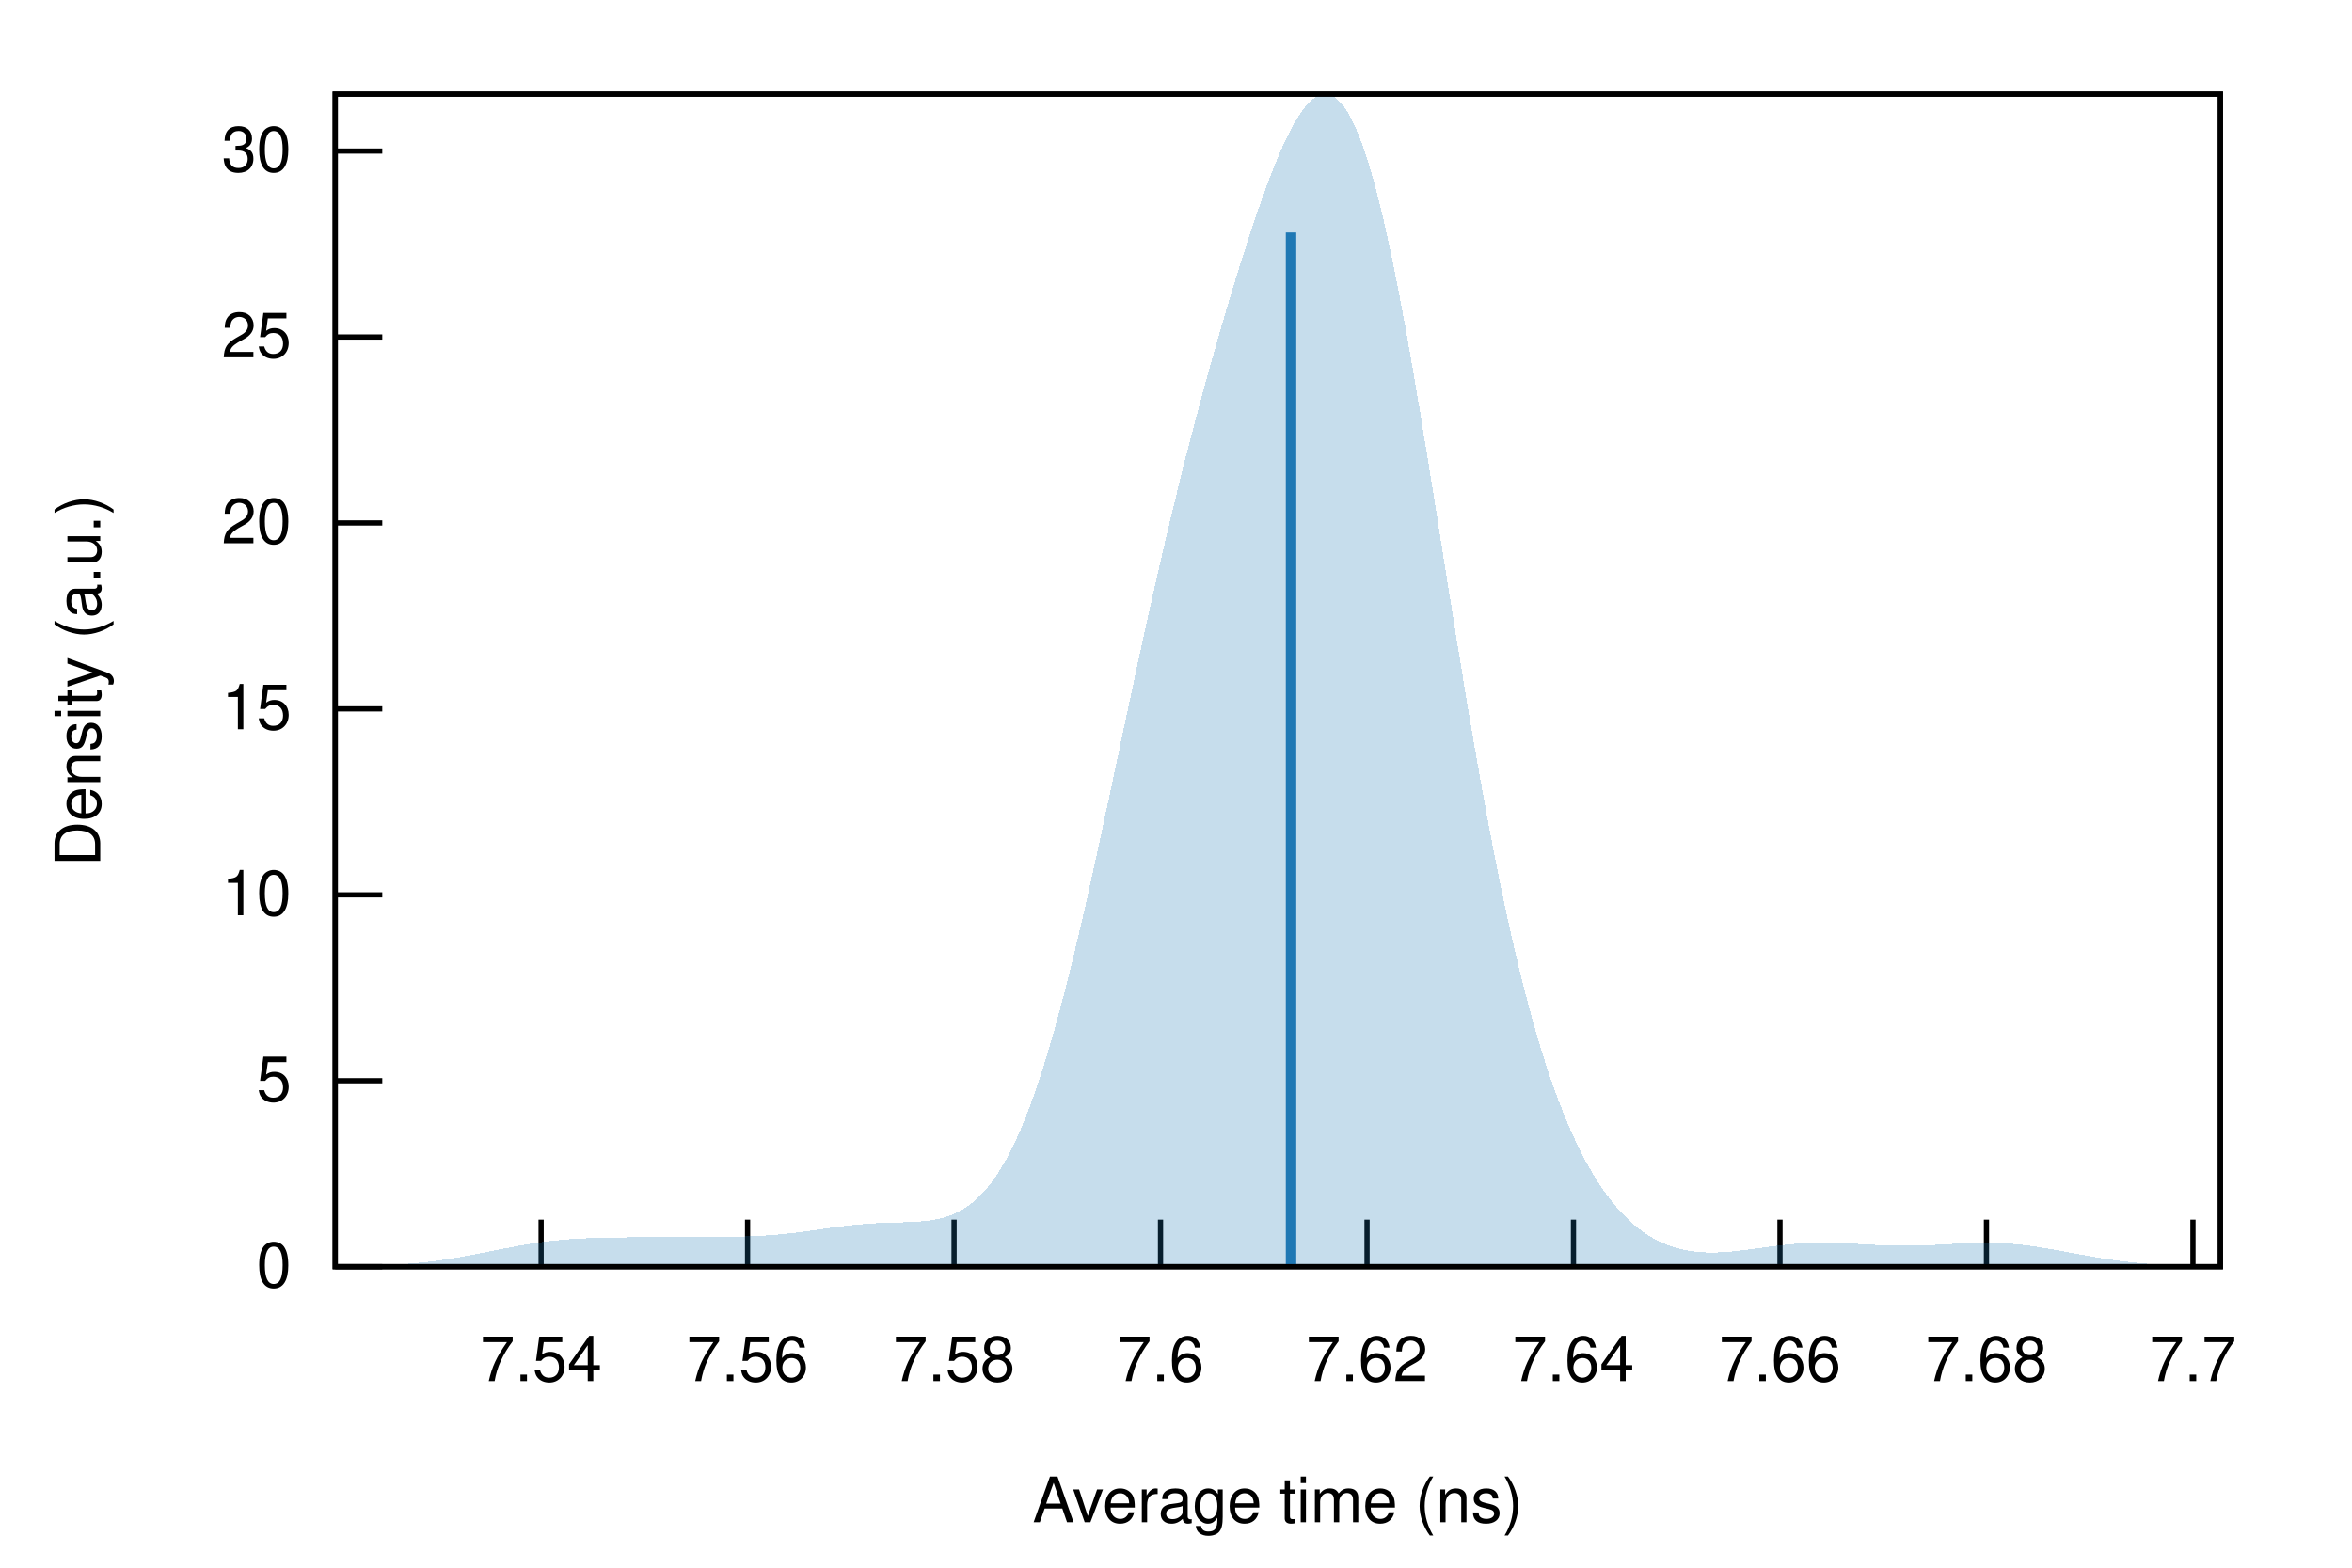
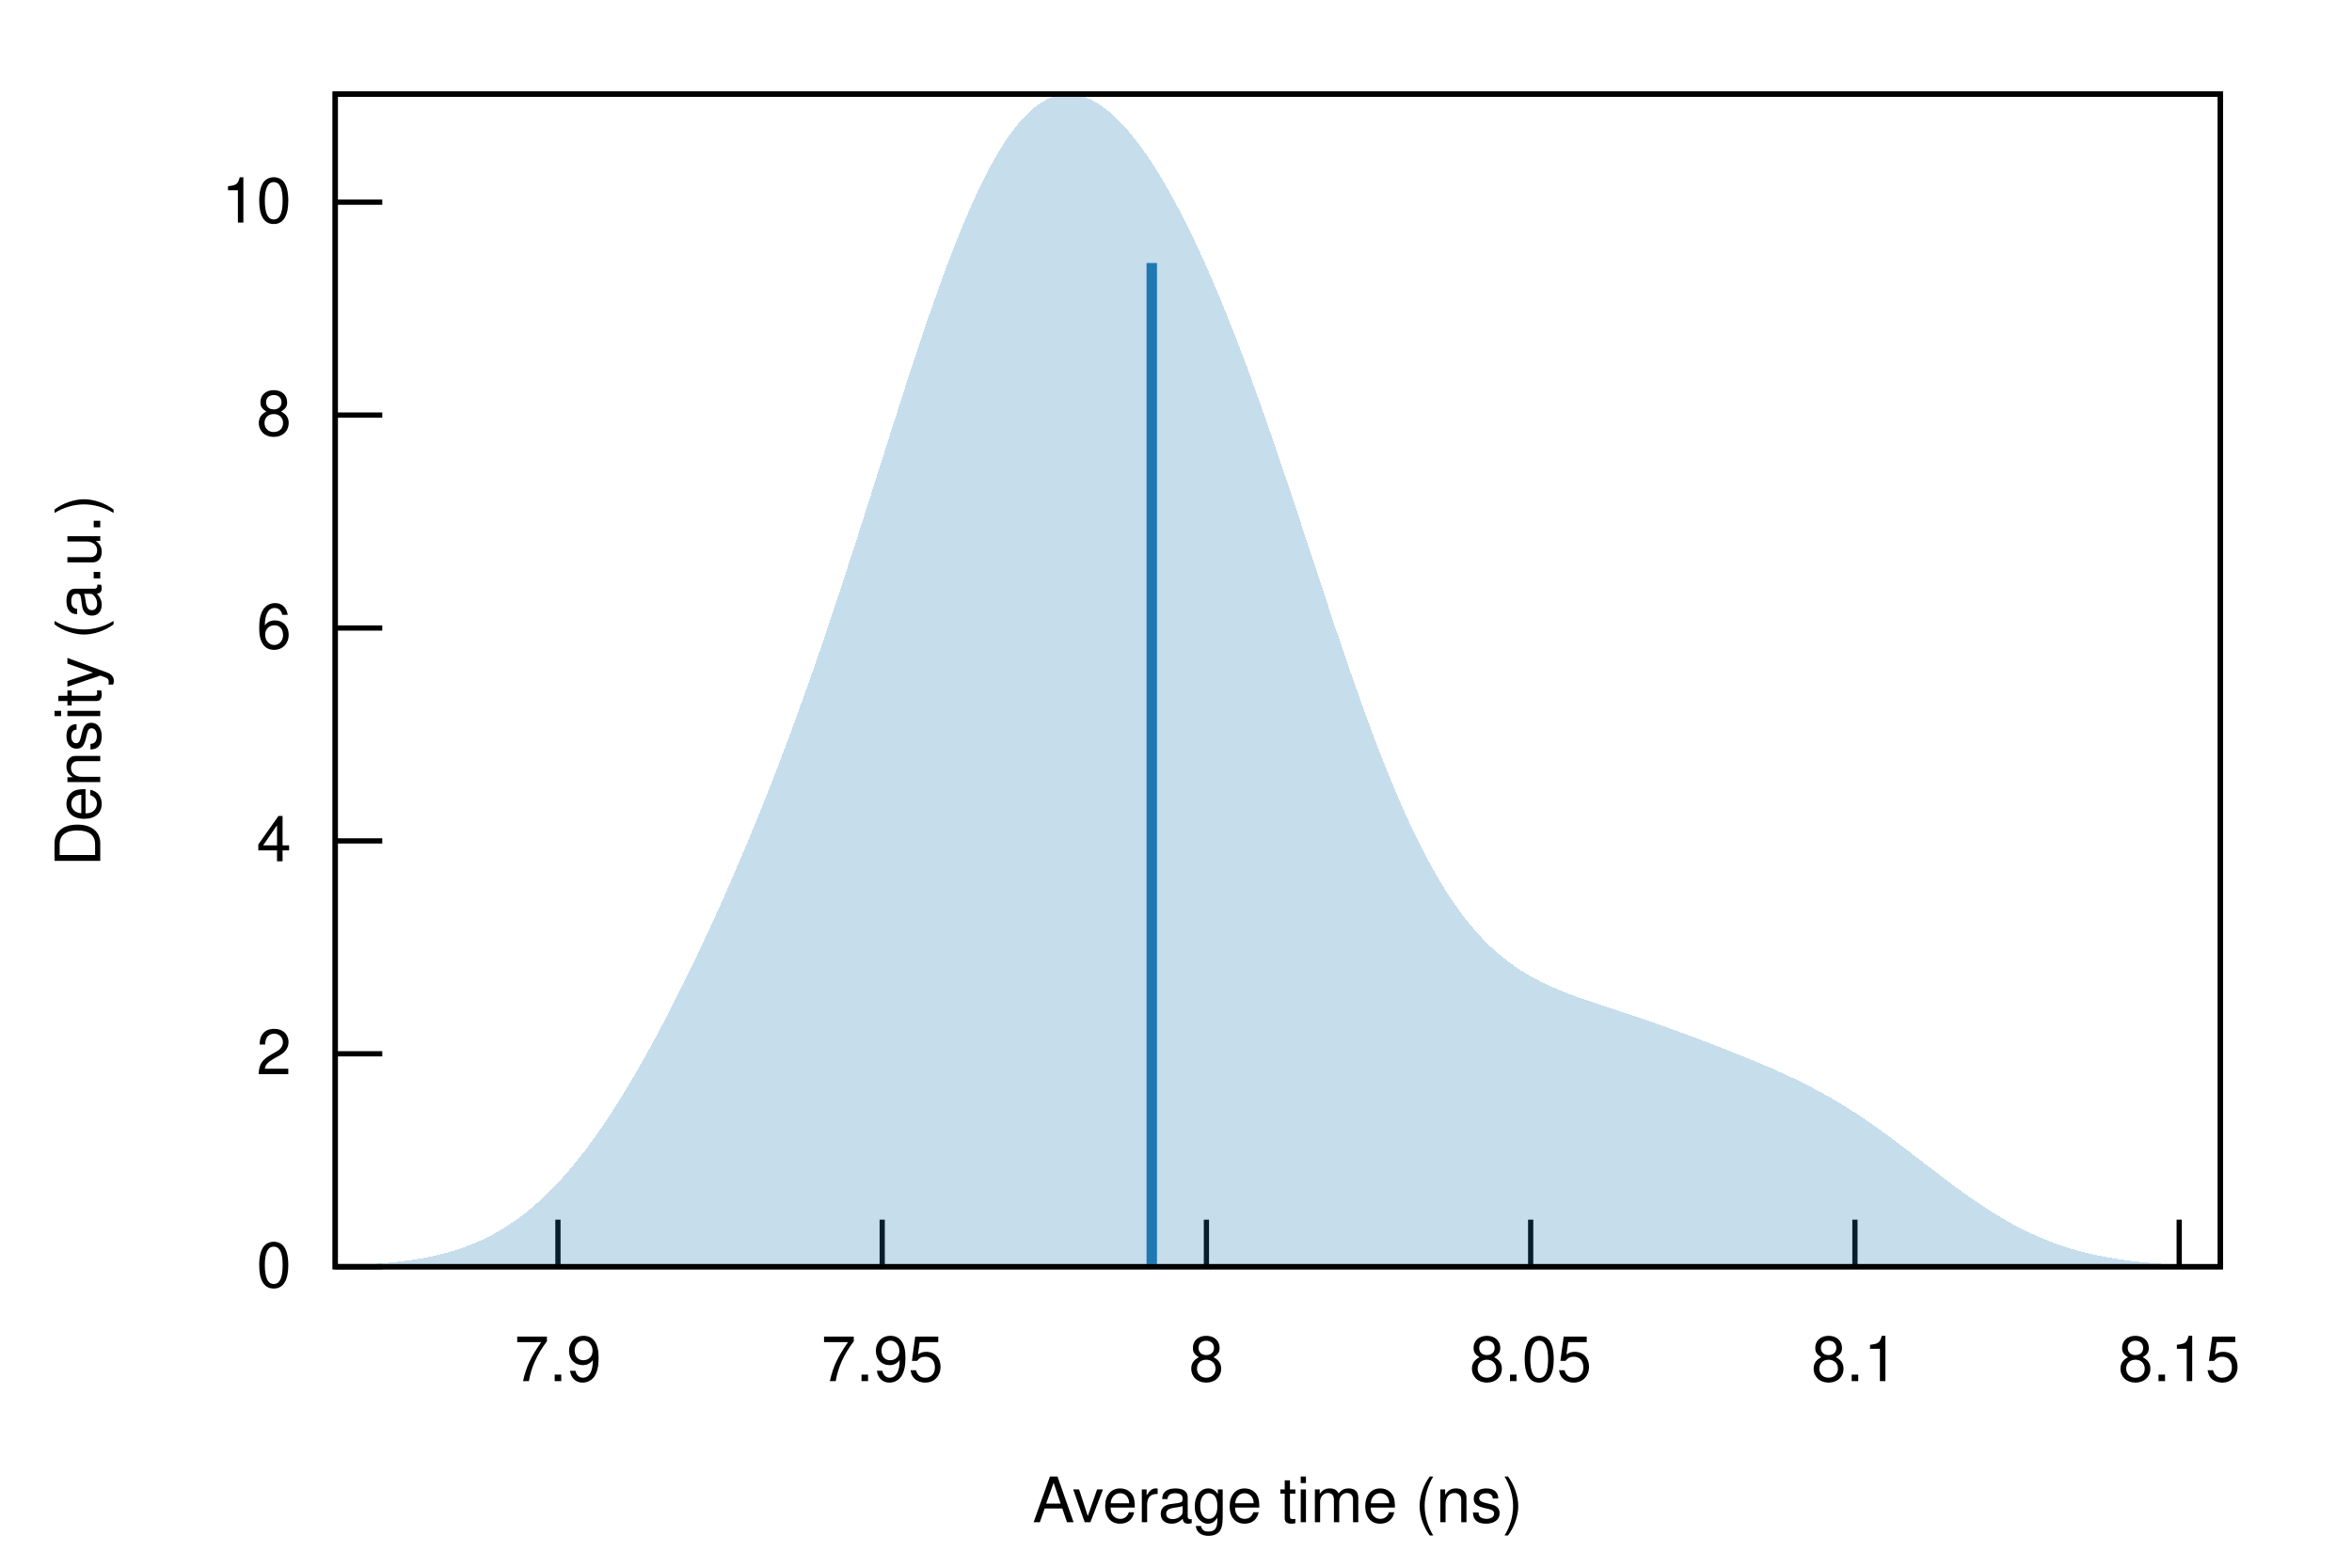
<svg xmlns="http://www.w3.org/2000/svg" xmlns:xlink="http://www.w3.org/1999/xlink" viewBox="0 0 450 300">
  <g id="gnuplot_canvas">
    <rect x="0" y="0" width="450" height="300" fill="none" />
    <defs>
      <circle id="gpDot" r="0.5" stroke-width="0.5" stroke="currentColor" />
      <path id="gpPt0" stroke-width="0.222" stroke="currentColor" d="M-1,0 h2 M0,-1 v2" />
      <path id="gpPt1" stroke-width="0.222" stroke="currentColor" d="M-1,-1 L1,1 M1,-1 L-1,1" />
      <path id="gpPt2" stroke-width="0.222" stroke="currentColor" d="M-1,0 L1,0 M0,-1 L0,1 M-1,-1 L1,1 M-1,1 L1,-1" />
      <rect id="gpPt3" stroke-width="0.222" stroke="currentColor" x="-1" y="-1" width="2" height="2" />
      <rect id="gpPt4" stroke-width="0.222" stroke="currentColor" fill="currentColor" x="-1" y="-1" width="2" height="2" />
      <circle id="gpPt5" stroke-width="0.222" stroke="currentColor" cx="0" cy="0" r="1" />
      <use xlink:href="#gpPt5" id="gpPt6" fill="currentColor" stroke="none" />
      <path id="gpPt7" stroke-width="0.222" stroke="currentColor" d="M0,-1.33 L-1.33,0.67 L1.33,0.67 z" />
      <use xlink:href="#gpPt7" id="gpPt8" fill="currentColor" stroke="none" />
      <use xlink:href="#gpPt7" id="gpPt9" stroke="currentColor" transform="rotate(180)" />
      <use xlink:href="#gpPt9" id="gpPt10" fill="currentColor" stroke="none" />
      <use xlink:href="#gpPt3" id="gpPt11" stroke="currentColor" transform="rotate(45)" />
      <use xlink:href="#gpPt11" id="gpPt12" fill="currentColor" stroke="none" />
      <path id="gpPt13" stroke-width="0.222" stroke="currentColor" d="M0,1.330 L1.265,0.411 L0.782,-1.067 L-0.782,-1.076 L-1.265,0.411 z" />
      <use xlink:href="#gpPt13" id="gpPt14" fill="currentColor" stroke="none" />
      <filter id="textbox" filterUnits="objectBoundingBox" x="0" y="0" height="1" width="1">
        <feFlood flood-color="white" flood-opacity="1" result="bgnd" />
        <feComposite in="SourceGraphic" in2="bgnd" operator="atop" />
      </filter>
      <filter id="greybox" filterUnits="objectBoundingBox" x="0" y="0" height="1" width="1">
        <feFlood flood-color="lightgrey" flood-opacity="1" result="grey" />
        <feComposite in="SourceGraphic" in2="grey" operator="atop" />
      </filter>
    </defs>
    <g fill="none" color="white" stroke="currentColor" stroke-width="1.00" stroke-linecap="butt" stroke-linejoin="miter">
</g>
    <g fill="none" color="black" stroke="currentColor" stroke-width="1.00" stroke-linecap="butt" stroke-linejoin="miter">
      <path stroke="black" d="M64.14,242.40 L73.14,242.40  " />
      <g transform="translate(55.75,246.30)" stroke="none" fill="black" font-family="Helvetica" font-size="12.00" text-anchor="end">
        <text>
          <tspan font-family="Helvetica"> 0</tspan>
        </text>
      </g>
    </g>
    <g fill="none" color="black" stroke="currentColor" stroke-width="1.00" stroke-linecap="butt" stroke-linejoin="miter">
-       <path stroke="black" d="M64.14,206.82 L73.14,206.82  " />
-       <g transform="translate(55.75,210.72)" stroke="none" fill="black" font-family="Helvetica" font-size="12.00" text-anchor="end">
+       <path stroke="black" d="M64.14,201.66 L73.14,201.66  " />
+       <g transform="translate(55.75,205.56)" stroke="none" fill="black" font-family="Helvetica" font-size="12.00" text-anchor="end">
        <text>
-           <tspan font-family="Helvetica"> 5</tspan>
+           <tspan font-family="Helvetica"> 2</tspan>
        </text>
      </g>
    </g>
    <g fill="none" color="black" stroke="currentColor" stroke-width="1.00" stroke-linecap="butt" stroke-linejoin="miter">
-       <path stroke="black" d="M64.14,171.24 L73.14,171.24  " />
-       <g transform="translate(55.75,175.14)" stroke="none" fill="black" font-family="Helvetica" font-size="12.00" text-anchor="end">
+       <path stroke="black" d="M64.14,160.92 L73.14,160.92  " />
+       <g transform="translate(55.75,164.82)" stroke="none" fill="black" font-family="Helvetica" font-size="12.00" text-anchor="end">
+         <text>
+           <tspan font-family="Helvetica"> 4</tspan>
+         </text>
+       </g>
+     </g>
+     <g fill="none" color="black" stroke="currentColor" stroke-width="1.00" stroke-linecap="butt" stroke-linejoin="miter">
+       <path stroke="black" d="M64.14,120.18 L73.14,120.18  " />
+       <g transform="translate(55.75,124.08)" stroke="none" fill="black" font-family="Helvetica" font-size="12.00" text-anchor="end">
+         <text>
+           <tspan font-family="Helvetica"> 6</tspan>
+         </text>
+       </g>
+     </g>
+     <g fill="none" color="black" stroke="currentColor" stroke-width="1.00" stroke-linecap="butt" stroke-linejoin="miter">
+       <path stroke="black" d="M64.14,79.43 L73.14,79.43  " />
+       <g transform="translate(55.75,83.33)" stroke="none" fill="black" font-family="Helvetica" font-size="12.00" text-anchor="end">
+         <text>
+           <tspan font-family="Helvetica"> 8</tspan>
+         </text>
+       </g>
+     </g>
+     <g fill="none" color="black" stroke="currentColor" stroke-width="1.00" stroke-linecap="butt" stroke-linejoin="miter">
+       <path stroke="black" d="M64.14,38.69 L73.14,38.69  " />
+       <g transform="translate(55.75,42.59)" stroke="none" fill="black" font-family="Helvetica" font-size="12.00" text-anchor="end">
        <text>
          <tspan font-family="Helvetica"> 10</tspan>
        </text>
      </g>
    </g>
    <g fill="none" color="black" stroke="currentColor" stroke-width="1.00" stroke-linecap="butt" stroke-linejoin="miter">
-       <path stroke="black" d="M64.14,135.65 L73.14,135.65  " />
-       <g transform="translate(55.75,139.55)" stroke="none" fill="black" font-family="Helvetica" font-size="12.00" text-anchor="end">
+       <path stroke="black" d="M106.75,242.40 L106.75,233.40  " />
+       <g transform="translate(106.75,264.30)" stroke="none" fill="black" font-family="Helvetica" font-size="12.00" text-anchor="middle">
        <text>
-           <tspan font-family="Helvetica"> 15</tspan>
+           <tspan font-family="Helvetica"> 7.9</tspan>
        </text>
      </g>
    </g>
    <g fill="none" color="black" stroke="currentColor" stroke-width="1.00" stroke-linecap="butt" stroke-linejoin="miter">
-       <path stroke="black" d="M64.14,100.07 L73.14,100.07  " />
-       <g transform="translate(55.75,103.97)" stroke="none" fill="black" font-family="Helvetica" font-size="12.00" text-anchor="end">
+       <path stroke="black" d="M168.79,242.40 L168.79,233.40  " />
+       <g transform="translate(168.79,264.30)" stroke="none" fill="black" font-family="Helvetica" font-size="12.00" text-anchor="middle">
        <text>
-           <tspan font-family="Helvetica"> 20</tspan>
+           <tspan font-family="Helvetica"> 7.95</tspan>
        </text>
      </g>
    </g>
    <g fill="none" color="black" stroke="currentColor" stroke-width="1.00" stroke-linecap="butt" stroke-linejoin="miter">
-       <path stroke="black" d="M64.14,64.49 L73.14,64.49  " />
-       <g transform="translate(55.75,68.39)" stroke="none" fill="black" font-family="Helvetica" font-size="12.00" text-anchor="end">
+       <path stroke="black" d="M230.82,242.40 L230.82,233.40  " />
+       <g transform="translate(230.82,264.30)" stroke="none" fill="black" font-family="Helvetica" font-size="12.00" text-anchor="middle">
        <text>
-           <tspan font-family="Helvetica"> 25</tspan>
+           <tspan font-family="Helvetica"> 8</tspan>
        </text>
      </g>
    </g>
    <g fill="none" color="black" stroke="currentColor" stroke-width="1.00" stroke-linecap="butt" stroke-linejoin="miter">
-       <path stroke="black" d="M64.14,28.91 L73.14,28.91  " />
-       <g transform="translate(55.75,32.81)" stroke="none" fill="black" font-family="Helvetica" font-size="12.00" text-anchor="end">
+       <path stroke="black" d="M292.86,242.40 L292.86,233.40  " />
+       <g transform="translate(292.86,264.30)" stroke="none" fill="black" font-family="Helvetica" font-size="12.00" text-anchor="middle">
        <text>
-           <tspan font-family="Helvetica"> 30</tspan>
+           <tspan font-family="Helvetica"> 8.05</tspan>
        </text>
      </g>
    </g>
    <g fill="none" color="black" stroke="currentColor" stroke-width="1.00" stroke-linecap="butt" stroke-linejoin="miter">
-       <path stroke="black" d="M103.53,242.40 L103.53,233.40  " />
-       <g transform="translate(103.53,264.30)" stroke="none" fill="black" font-family="Helvetica" font-size="12.00" text-anchor="middle">
+       <path stroke="black" d="M354.90,242.40 L354.90,233.40  " />
+       <g transform="translate(354.90,264.30)" stroke="none" fill="black" font-family="Helvetica" font-size="12.00" text-anchor="middle">
        <text>
-           <tspan font-family="Helvetica"> 7.54</tspan>
+           <tspan font-family="Helvetica"> 8.1</tspan>
        </text>
      </g>
    </g>
    <g fill="none" color="black" stroke="currentColor" stroke-width="1.00" stroke-linecap="butt" stroke-linejoin="miter">
-       <path stroke="black" d="M143.03,242.40 L143.03,233.40  " />
-       <g transform="translate(143.03,264.30)" stroke="none" fill="black" font-family="Helvetica" font-size="12.00" text-anchor="middle">
+       <path stroke="black" d="M416.94,242.40 L416.94,233.40  " />
+       <g transform="translate(416.94,264.30)" stroke="none" fill="black" font-family="Helvetica" font-size="12.00" text-anchor="middle">
        <text>
-           <tspan font-family="Helvetica"> 7.56</tspan>
-         </text>
-       </g>
-     </g>
-     <g fill="none" color="black" stroke="currentColor" stroke-width="1.00" stroke-linecap="butt" stroke-linejoin="miter">
-       <path stroke="black" d="M182.54,242.40 L182.54,233.40  " />
-       <g transform="translate(182.54,264.30)" stroke="none" fill="black" font-family="Helvetica" font-size="12.00" text-anchor="middle">
-         <text>
-           <tspan font-family="Helvetica"> 7.58</tspan>
-         </text>
-       </g>
-     </g>
-     <g fill="none" color="black" stroke="currentColor" stroke-width="1.00" stroke-linecap="butt" stroke-linejoin="miter">
-       <path stroke="black" d="M222.04,242.40 L222.04,233.40  " />
-       <g transform="translate(222.04,264.30)" stroke="none" fill="black" font-family="Helvetica" font-size="12.00" text-anchor="middle">
-         <text>
-           <tspan font-family="Helvetica"> 7.6</tspan>
-         </text>
-       </g>
-     </g>
-     <g fill="none" color="black" stroke="currentColor" stroke-width="1.00" stroke-linecap="butt" stroke-linejoin="miter">
-       <path stroke="black" d="M261.55,242.40 L261.55,233.40  " />
-       <g transform="translate(261.55,264.30)" stroke="none" fill="black" font-family="Helvetica" font-size="12.00" text-anchor="middle">
-         <text>
-           <tspan font-family="Helvetica"> 7.62</tspan>
-         </text>
-       </g>
-     </g>
-     <g fill="none" color="black" stroke="currentColor" stroke-width="1.00" stroke-linecap="butt" stroke-linejoin="miter">
-       <path stroke="black" d="M301.05,242.40 L301.05,233.40  " />
-       <g transform="translate(301.05,264.30)" stroke="none" fill="black" font-family="Helvetica" font-size="12.00" text-anchor="middle">
-         <text>
-           <tspan font-family="Helvetica"> 7.64</tspan>
-         </text>
-       </g>
-     </g>
-     <g fill="none" color="black" stroke="currentColor" stroke-width="1.00" stroke-linecap="butt" stroke-linejoin="miter">
-       <path stroke="black" d="M340.56,242.40 L340.56,233.40  " />
-       <g transform="translate(340.56,264.30)" stroke="none" fill="black" font-family="Helvetica" font-size="12.00" text-anchor="middle">
-         <text>
-           <tspan font-family="Helvetica"> 7.66</tspan>
-         </text>
-       </g>
-     </g>
-     <g fill="none" color="black" stroke="currentColor" stroke-width="1.00" stroke-linecap="butt" stroke-linejoin="miter">
-       <path stroke="black" d="M380.06,242.40 L380.06,233.40  " />
-       <g transform="translate(380.06,264.30)" stroke="none" fill="black" font-family="Helvetica" font-size="12.00" text-anchor="middle">
-         <text>
-           <tspan font-family="Helvetica"> 7.68</tspan>
-         </text>
-       </g>
-     </g>
-     <g fill="none" color="black" stroke="currentColor" stroke-width="1.00" stroke-linecap="butt" stroke-linejoin="miter">
-       <path stroke="black" d="M419.57,242.40 L419.57,233.40  " />
-       <g transform="translate(419.57,264.30)" stroke="none" fill="black" font-family="Helvetica" font-size="12.00" text-anchor="middle">
-         <text>
-           <tspan font-family="Helvetica"> 7.7</tspan>
+           <tspan font-family="Helvetica"> 8.15</tspan>
        </text>
      </g>
    </g>
    <g fill="none" color="black" stroke="currentColor" stroke-width="1.00" stroke-linecap="butt" stroke-linejoin="miter">
</g>
    <g fill="none" color="black" stroke="currentColor" stroke-width="1.00" stroke-linecap="butt" stroke-linejoin="miter">
      <path stroke="black" d="M64.14,18.01 L64.14,242.40 L424.82,242.40 L424.82,18.01 L64.14,18.01 Z  " />
    </g>
    <g fill="none" color="black" stroke="currentColor" stroke-width="1.00" stroke-linecap="butt" stroke-linejoin="miter">
      <g transform="translate(19.18,130.21) rotate(270)" stroke="none" fill="black" font-family="Helvetica" font-size="12.00" text-anchor="middle">
        <text>
          <tspan font-family="Helvetica">Density (a.u.)</tspan>
        </text>
      </g>
    </g>
    <g fill="none" color="black" stroke="currentColor" stroke-width="1.00" stroke-linecap="butt" stroke-linejoin="miter">
      <g transform="translate(244.48,291.30)" stroke="none" fill="black" font-family="Helvetica" font-size="12.00" text-anchor="middle">
        <text>
          <tspan font-family="Helvetica">Average time (ns)</tspan>
        </text>
      </g>
    </g>
    <g fill="none" color="black" stroke="currentColor" stroke-width="1.00" stroke-linecap="butt" stroke-linejoin="miter">
</g>
    <g id="gnuplot_plot_1">
      <g fill="none" color="black" stroke="currentColor" stroke-width="1.00" stroke-linecap="butt" stroke-linejoin="miter">
        <g stroke="none" shape-rendering="crispEdges">
-           <polygon fill="rgb( 31, 120, 180)" fill-opacity="0.25" points="64.14,242.35 64.86,242.34 65.59,242.33 66.31,242.32 67.03,242.31 67.75,242.30 68.48,242.29 69.20,242.27 69.92,242.25 70.65,242.23 71.37,242.21 72.09,242.18 72.81,242.15 73.54,242.12 74.26,242.08 74.98,242.04 75.70,242.00 76.43,241.96 77.15,241.91 77.87,241.85 78.60,241.79 79.32,241.73 80.04,241.66 80.76,241.59 81.49,241.51 82.21,241.42 82.93,241.33 83.66,241.24 84.38,241.14 85.10,241.04 85.82,240.93 86.55,240.81 87.27,240.69 87.99,240.57 88.72,240.44 89.44,240.31 90.16,240.18 90.88,240.04 91.61,239.90 92.33,239.76 93.05,239.61 93.78,239.47 94.50,239.32 95.22,239.18 95.94,239.04 96.67,238.89 97.39,238.75 98.11,238.62 98.83,238.48 99.56,238.35 100.28,238.23 101.00,238.10 101.73,237.99 102.45,237.88 103.17,237.77 103.89,237.67 104.62,237.58 105.34,237.49 106.06,237.41 106.79,237.34 107.51,237.27 108.23,237.21 108.95,237.15 109.68,237.10 110.40,237.06 111.12,237.02 111.85,236.98 112.57,236.95 113.29,236.93 114.01,236.90 114.74,236.88 115.46,236.86 116.18,236.85 116.90,236.83 117.63,236.82 118.35,236.81 119.07,236.80 119.80,236.79 120.52,236.78 121.24,236.77 121.96,236.76 122.69,236.75 123.41,236.75 124.13,236.74 124.86,236.73 125.58,236.72 126.30,236.71 127.02,236.70 127.75,236.70 128.47,236.69 129.19,236.68 129.92,236.68 130.64,236.67 131.36,236.67 132.08,236.67 132.81,236.67 133.53,236.66 134.25,236.66 134.97,236.66 135.70,236.66 136.42,236.67 137.14,236.66 137.87,236.66 138.59,236.66 139.31,236.66 140.03,236.65 140.76,236.64 141.48,236.63 142.20,236.62 142.93,236.60 143.65,236.58 144.37,236.55 145.09,236.52 145.82,236.48 146.54,236.43 147.26,236.39 147.99,236.33 148.71,236.27 149.43,236.20 150.15,236.13 150.88,236.05 151.60,235.97 152.32,235.88 153.05,235.79 153.77,235.70 154.49,235.60 155.21,235.50 155.94,235.39 156.66,235.29 157.38,235.19 158.10,235.08 158.83,234.98 159.55,234.88 160.27,234.78 161.00,234.69 161.72,234.60 162.44,234.52 163.16,234.44 163.89,234.37 164.61,234.30 165.33,234.24 166.06,234.18 166.78,234.14 167.50,234.09 168.22,234.06 168.95,234.03 169.67,234.00 170.39,233.98 171.12,233.96 171.84,233.94 172.56,233.92 173.28,233.89 174.01,233.87 174.73,233.83 175.45,233.79 176.17,233.74 176.90,233.67 177.62,233.58 178.34,233.48 179.07,233.35 179.79,233.19 180.51,233.01 181.23,232.79 181.96,232.53 182.68,232.22 183.40,231.88 184.13,231.48 184.85,231.02 185.57,230.51 186.29,229.94 187.02,229.30 187.74,228.59 188.46,227.80 189.19,226.94 189.91,225.99 190.63,224.96 191.35,223.84 192.08,222.63 192.80,221.33 193.52,219.93 194.25,218.43 194.97,216.84 195.69,215.14 196.41,213.35 197.14,211.45 197.86,209.45 198.58,207.35 199.30,205.15 200.03,202.85 200.75,200.46 201.47,197.97 202.20,195.39 202.92,192.72 203.64,189.96 204.36,187.13 205.09,184.21 205.81,181.23 206.53,178.18 207.26,175.07 207.98,171.90 208.70,168.68 209.42,165.42 210.15,162.12 210.87,158.79 211.59,155.43 212.32,152.05 213.04,148.66 213.76,145.26 214.48,141.86 215.21,138.47 215.93,135.08 216.65,131.70 217.37,128.35 218.10,125.01 218.82,121.71 219.54,118.43 220.27,115.19 220.99,111.99 221.71,108.82 222.43,105.70 223.16,102.62 223.88,99.58 224.60,96.58 225.33,93.63 226.05,90.73 226.77,87.86 227.49,85.04 228.22,82.27 228.94,79.53 229.66,76.83 230.39,74.18 231.11,71.55 231.83,68.97 232.55,66.42 233.28,63.91 234.00,61.43 234.72,58.98 235.44,56.57 236.17,54.20 236.89,51.86 237.61,49.55 238.34,47.29 239.06,45.06 239.78,42.89 240.50,40.76 241.23,38.68 241.95,36.67 242.67,34.71 243.40,32.83 244.12,31.02 244.84,29.30 245.56,27.66 246.29,26.13 247.01,24.70 247.73,23.39 248.46,22.20 249.18,21.14 249.90,20.22 250.62,19.45 251.35,18.83 252.07,18.38 252.79,18.11 253.52,18.01 254.24,18.10 254.96,18.38 255.68,18.85 256.41,19.53 257.13,20.41 257.85,21.50 258.57,22.80 259.30,24.31 260.02,26.03 260.74,27.95 261.47,30.09 262.19,32.42 262.91,34.96 263.63,37.69 264.36,40.61 265.08,43.70 265.80,46.98 266.53,50.41 267.25,54.00 267.97,57.73 268.69,61.60 269.42,65.59 270.14,69.69 270.86,73.89 271.59,78.18 272.31,82.53 273.03,86.95 273.75,91.42 274.48,95.93 275.20,100.46 275.92,105.00 276.64,109.54 277.37,114.07 278.09,118.58 278.81,123.05 279.54,127.49 280.26,131.87 280.98,136.19 281.70,140.44 282.43,144.62 283.15,148.71 283.87,152.72 284.60,156.64 285.32,160.46 286.04,164.17 286.76,167.78 287.49,171.29 288.21,174.69 288.93,177.98 289.66,181.15 290.38,184.22 291.10,187.18 291.82,190.02 292.55,192.76 293.27,195.39 293.99,197.92 294.71,200.34 295.44,202.66 296.16,204.88 296.88,207.00 297.61,209.03 298.33,210.97 299.05,212.82 299.77,214.58 300.50,216.26 301.22,217.86 301.94,219.38 302.67,220.83 303.39,222.21 304.11,223.51 304.83,224.75 305.56,225.92 306.28,227.02 307.00,228.07 307.73,229.06 308.45,229.99 309.17,230.87 309.89,231.69 310.62,232.46 311.34,233.19 312.06,233.86 312.79,234.49 313.51,235.08 314.23,235.62 314.95,236.12 315.68,236.58 316.40,237.00 317.12,237.39 317.84,237.74 318.57,238.06 319.29,238.34 320.01,238.59 320.74,238.82 321.46,239.01 322.18,239.18 322.90,239.32 323.63,239.43 324.35,239.52 325.07,239.60 325.80,239.65 326.52,239.68 327.24,239.69 327.96,239.69 328.69,239.67 329.41,239.63 330.13,239.59 330.86,239.53 331.58,239.47 332.30,239.39 333.02,239.31 333.75,239.22 334.47,239.13 335.19,239.03 335.91,238.93 336.64,238.84 337.36,238.74 338.08,238.64 338.81,238.54 339.53,238.45 340.25,238.36 340.97,238.28 341.70,238.20 342.42,238.13 343.14,238.06 343.87,238.00 344.59,237.95 345.31,237.91 346.03,237.88 346.76,237.85 347.48,237.83 348.20,237.82 348.93,237.82 349.65,237.82 350.37,237.83 351.09,237.85 351.82,237.87 352.54,237.90 353.26,237.93 353.99,237.97 354.71,238.01 355.43,238.05 356.15,238.09 356.88,238.13 357.60,238.17 358.32,238.21 359.04,238.25 359.77,238.28 360.49,238.31 361.21,238.33 361.94,238.36 362.66,238.37 363.38,238.38 364.10,238.39 364.83,238.39 365.55,238.38 366.27,238.37 367.00,238.36 367.72,238.33 368.44,238.31 369.16,238.28 369.89,238.25 370.61,238.21 371.33,238.17 372.06,238.13 372.78,238.09 373.50,238.05 374.22,238.01 374.95,237.97 375.67,237.94 376.39,237.91 377.11,237.88 377.84,237.86 378.56,237.84 379.28,237.83 380.01,237.83 380.73,237.83 381.45,237.85 382.17,237.87 382.90,237.90 383.62,237.94 384.34,237.98 385.07,238.04 385.79,238.10 386.51,238.18 387.23,238.26 387.96,238.35 388.68,238.44 389.40,238.55 390.13,238.66 390.85,238.77 391.57,238.89 392.29,239.01 393.02,239.14 393.74,239.27 394.46,239.41 395.18,239.54 395.91,239.68 396.63,239.81 397.35,239.95 398.08,240.08 398.80,240.21 399.52,240.34 400.24,240.47 400.97,240.59 401.69,240.71 402.41,240.83 403.14,240.94 403.86,241.05 404.58,241.15 405.30,241.25 406.03,241.34 406.75,241.43 407.47,241.51 408.20,241.59 408.92,241.66 409.64,241.73 410.36,241.79 411.09,241.85 411.81,241.91 412.53,241.96 413.26,242.00 413.98,242.05 414.70,242.08 415.42,242.12 416.15,242.15 416.87,242.18 417.59,242.21 418.31,242.23 419.04,242.25 419.76,242.27 420.48,242.29 421.21,242.30 421.93,242.31 422.65,242.32 423.37,242.34 424.10,242.34 424.82,242.35 424.82,242.40 424.10,242.40 423.37,242.40 422.65,242.40 421.93,242.40 421.21,242.40 420.48,242.40 419.76,242.40 419.04,242.40 418.31,242.40 417.59,242.40 416.87,242.40 416.15,242.40 415.42,242.40 414.70,242.40 413.98,242.40 413.26,242.40 412.53,242.40 411.81,242.40 411.09,242.40 410.36,242.40 409.64,242.40 408.92,242.40 408.20,242.40 407.47,242.40 406.75,242.40 406.03,242.40 405.30,242.40 404.58,242.40 403.86,242.40 403.14,242.40 402.41,242.40 401.69,242.40 400.97,242.40 400.24,242.40 399.52,242.40 398.80,242.40 398.08,242.40 397.35,242.40 396.63,242.40 395.91,242.40 395.18,242.40 394.46,242.40 393.74,242.40 393.02,242.40 392.29,242.40 391.57,242.40 390.85,242.40 390.13,242.40 389.40,242.40 388.68,242.40 387.96,242.40 387.23,242.40 386.51,242.40 385.79,242.40 385.07,242.40 384.34,242.40 383.62,242.40 382.90,242.40 382.17,242.40 381.45,242.40 380.73,242.40 380.01,242.40 379.28,242.40 378.56,242.40 377.84,242.40 377.11,242.40 376.39,242.40 375.67,242.40 374.95,242.40 374.22,242.40 373.50,242.40 372.78,242.40 372.06,242.40 371.33,242.40 370.61,242.40 369.89,242.40 369.16,242.40 368.44,242.40 367.72,242.40 367.00,242.40 366.27,242.40 365.55,242.40 364.83,242.40 364.10,242.40 363.38,242.40 362.66,242.40 361.94,242.40 361.21,242.40 360.49,242.40 359.77,242.40 359.04,242.40 358.32,242.40 357.60,242.40 356.88,242.40 356.15,242.40 355.43,242.40 354.71,242.40 353.99,242.40 353.26,242.40 352.54,242.40 351.82,242.40 351.09,242.40 350.37,242.40 349.65,242.40 348.93,242.40 348.20,242.40 347.48,242.40 346.76,242.40 346.03,242.40 345.31,242.40 344.59,242.40 343.87,242.40 343.14,242.40 342.42,242.40 341.70,242.40 340.97,242.40 340.25,242.40 339.53,242.40 338.81,242.40 338.08,242.40 337.36,242.40 336.64,242.40 335.91,242.40 335.19,242.40 334.47,242.40 333.75,242.40 333.02,242.40 332.30,242.40 331.58,242.40 330.86,242.40 330.13,242.40 329.41,242.40 328.69,242.40 327.96,242.40 327.24,242.40 326.52,242.40 325.80,242.40 325.07,242.40 324.35,242.40 323.63,242.40 322.90,242.40 322.18,242.40 321.46,242.40 320.74,242.40 320.01,242.40 319.29,242.40 318.57,242.40 317.84,242.40 317.12,242.40 316.40,242.40 315.68,242.40 314.95,242.40 314.23,242.40 313.51,242.40 312.79,242.40 312.06,242.40 311.34,242.40 310.62,242.40 309.89,242.40 309.17,242.40 308.45,242.40 307.73,242.40 307.00,242.40 306.28,242.40 305.56,242.40 304.83,242.40 304.11,242.40 303.39,242.40 302.67,242.40 301.94,242.40 301.22,242.40 300.50,242.40 299.77,242.40 299.05,242.40 298.33,242.40 297.61,242.40 296.88,242.40 296.16,242.40 295.44,242.40 294.71,242.40 293.99,242.40 293.27,242.40 292.55,242.40 291.82,242.40 291.10,242.40 290.38,242.40 289.66,242.40 288.93,242.40 288.21,242.40 287.49,242.40 286.76,242.40 286.04,242.40 285.32,242.40 284.60,242.40 283.87,242.40 283.15,242.40 282.43,242.40 281.70,242.40 280.98,242.40 280.26,242.40 279.54,242.40 278.81,242.40 278.09,242.40 277.37,242.40 276.64,242.40 275.92,242.40 275.20,242.40 274.48,242.40 273.75,242.40 273.03,242.40 272.31,242.40 271.59,242.40 270.86,242.40 270.14,242.40 269.42,242.40 268.69,242.40 267.97,242.40 267.25,242.40 266.53,242.40 265.80,242.40 265.08,242.40 264.36,242.40 263.63,242.40 262.91,242.40 262.19,242.40 261.47,242.40 260.74,242.40 260.02,242.40 259.30,242.40 258.57,242.40 257.85,242.40 257.13,242.40 256.41,242.40 255.68,242.40 254.96,242.40 254.24,242.40 253.52,242.40 252.79,242.40 252.07,242.40 251.35,242.40 250.62,242.40 249.90,242.40 249.18,242.40 248.46,242.40 247.73,242.40 247.01,242.40 246.29,242.40 245.56,242.40 244.84,242.40 244.12,242.40 243.40,242.40 242.67,242.40 241.95,242.40 241.23,242.40 240.50,242.40 239.78,242.40 239.06,242.40 238.34,242.40 237.61,242.40 236.89,242.40 236.17,242.40 235.44,242.40 234.72,242.40 234.00,242.40 233.28,242.40 232.55,242.40 231.83,242.40 231.11,242.40 230.39,242.40 229.66,242.40 228.94,242.40 228.22,242.40 227.49,242.40 226.77,242.40 226.05,242.40 225.33,242.40 224.60,242.40 223.88,242.40 223.16,242.40 222.43,242.40 221.71,242.40 220.99,242.40 220.27,242.40 219.54,242.40 218.82,242.40 218.10,242.40 217.37,242.40 216.65,242.40 215.93,242.40 215.21,242.40 214.48,242.40 213.76,242.40 213.04,242.40 212.32,242.40 211.59,242.40 210.87,242.40 210.15,242.40 209.42,242.40 208.70,242.40 207.98,242.40 207.26,242.40 206.53,242.40 205.81,242.40 205.09,242.40 204.36,242.40 203.64,242.40 202.92,242.40 202.20,242.40 201.47,242.40 200.75,242.40 200.03,242.40 199.30,242.40 198.58,242.40 197.86,242.40 197.14,242.40 196.41,242.40 195.69,242.40 194.97,242.40 194.25,242.40 193.52,242.40 192.80,242.40 192.08,242.40 191.35,242.40 190.63,242.40 189.91,242.40 189.19,242.40 188.46,242.40 187.74,242.40 187.02,242.40 186.29,242.40 185.57,242.40 184.85,242.40 184.13,242.40 183.40,242.40 182.68,242.40 181.96,242.40 181.23,242.40 180.51,242.40 179.79,242.40 179.07,242.40 178.34,242.40 177.62,242.40 176.90,242.40 176.17,242.40 175.45,242.40 174.73,242.40 174.01,242.40 173.28,242.40 172.56,242.40 171.84,242.40 171.12,242.40 170.39,242.40 169.67,242.40 168.95,242.40 168.22,242.40 167.50,242.40 166.78,242.40 166.06,242.40 165.33,242.40 164.61,242.40 163.89,242.40 163.16,242.40 162.44,242.40 161.72,242.40 161.00,242.40 160.27,242.40 159.55,242.40 158.83,242.40 158.10,242.40 157.38,242.40 156.66,242.40 155.94,242.40 155.21,242.40 154.49,242.40 153.77,242.40 153.05,242.40 152.32,242.40 151.60,242.40 150.88,242.40 150.15,242.40 149.43,242.40 148.71,242.40 147.99,242.40 147.26,242.40 146.54,242.40 145.82,242.40 145.09,242.40 144.37,242.40 143.65,242.40 142.93,242.40 142.20,242.40 141.48,242.40 140.76,242.40 140.03,242.40 139.31,242.40 138.59,242.40 137.87,242.40 137.14,242.40 136.42,242.40 135.70,242.40 134.97,242.40 134.25,242.40 133.53,242.40 132.81,242.40 132.08,242.40 131.36,242.40 130.64,242.40 129.92,242.40 129.19,242.40 128.47,242.40 127.75,242.40 127.02,242.40 126.30,242.40 125.58,242.40 124.86,242.40 124.13,242.40 123.41,242.40 122.69,242.40 121.96,242.40 121.24,242.40 120.52,242.40 119.80,242.40 119.07,242.40 118.35,242.40 117.63,242.40 116.90,242.40 116.18,242.40 115.46,242.40 114.74,242.40 114.01,242.40 113.29,242.40 112.57,242.40 111.85,242.40 111.12,242.40 110.40,242.40 109.68,242.40 108.95,242.40 108.23,242.40 107.51,242.40 106.79,242.40 106.06,242.40 105.34,242.40 104.62,242.40 103.89,242.40 103.17,242.40 102.45,242.40 101.73,242.40 101.00,242.40 100.28,242.40 99.56,242.40 98.83,242.40 98.11,242.40 97.39,242.40 96.67,242.40 95.94,242.40 95.22,242.40 94.50,242.40 93.78,242.40 93.05,242.40 92.33,242.40 91.61,242.40 90.88,242.40 90.16,242.40 89.44,242.40 88.72,242.40 87.99,242.40 87.27,242.40 86.55,242.40 85.82,242.40 85.10,242.40 84.38,242.40 83.66,242.40 82.93,242.40 82.21,242.40 81.49,242.40 80.76,242.40 80.04,242.40 79.32,242.40 78.60,242.40 77.87,242.40 77.15,242.40 76.43,242.40 75.70,242.40 74.98,242.40 74.26,242.40 73.54,242.40 72.81,242.40 72.09,242.40 71.37,242.40 70.65,242.40 69.92,242.40 69.20,242.40 68.48,242.40 67.75,242.40 67.03,242.40 66.31,242.40 65.59,242.40 64.86,242.40 64.14,242.40 " />
+           <polygon fill="rgb( 31, 120, 180)" fill-opacity="0.25" points="64.14,242.20 64.86,242.18 65.59,242.16 66.31,242.13 67.03,242.11 67.75,242.08 68.48,242.04 69.20,242.01 69.92,241.97 70.65,241.92 71.37,241.88 72.09,241.83 72.81,241.77 73.54,241.71 74.26,241.65 74.98,241.58 75.70,241.50 76.43,241.42 77.15,241.33 77.87,241.24 78.60,241.14 79.32,241.03 80.04,240.91 80.76,240.79 81.49,240.65 82.21,240.51 82.93,240.35 83.66,240.19 84.38,240.01 85.10,239.83 85.82,239.63 86.55,239.42 87.27,239.20 87.99,238.96 88.72,238.71 89.44,238.44 90.16,238.16 90.88,237.86 91.61,237.55 92.33,237.22 93.05,236.87 93.78,236.50 94.50,236.12 95.22,235.71 95.94,235.29 96.67,234.85 97.39,234.38 98.11,233.90 98.83,233.39 99.56,232.86 100.28,232.31 101.00,231.74 101.73,231.14 102.45,230.52 103.17,229.88 103.89,229.21 104.62,228.52 105.34,227.81 106.06,227.07 106.79,226.30 107.51,225.51 108.23,224.70 108.95,223.86 109.68,223.00 110.40,222.11 111.12,221.20 111.85,220.26 112.57,219.31 113.29,218.32 114.01,217.31 114.74,216.28 115.46,215.23 116.18,214.15 116.90,213.06 117.63,211.93 118.35,210.79 119.07,209.63 119.80,208.44 120.52,207.24 121.24,206.01 121.96,204.77 122.69,203.50 123.41,202.22 124.13,200.92 124.86,199.60 125.58,198.26 126.30,196.91 127.02,195.54 127.75,194.15 128.47,192.74 129.19,191.32 129.92,189.89 130.64,188.44 131.36,186.97 132.08,185.49 132.81,183.99 133.53,182.47 134.25,180.95 134.97,179.40 135.70,177.84 136.42,176.27 137.14,174.68 137.87,173.08 138.59,171.46 139.31,169.82 140.03,168.17 140.76,166.50 141.48,164.81 142.20,163.11 142.93,161.39 143.65,159.65 144.37,157.90 145.09,156.12 145.82,154.33 146.54,152.52 147.26,150.69 147.99,148.84 148.71,146.97 149.43,145.08 150.15,143.18 150.88,141.25 151.60,139.30 152.32,137.33 153.05,135.34 153.77,133.33 154.49,131.30 155.21,129.25 155.94,127.18 156.66,125.09 157.38,122.98 158.10,120.85 158.83,118.71 159.55,116.54 160.27,114.36 161.00,112.17 161.72,109.96 162.44,107.74 163.16,105.51 163.89,103.26 164.61,101.01 165.33,98.74 166.06,96.47 166.78,94.20 167.50,91.92 168.22,89.64 168.95,87.36 169.67,85.08 170.39,82.80 171.12,80.54 171.84,78.28 172.56,76.03 173.28,73.79 174.01,71.57 174.73,69.36 175.45,67.18 176.17,65.01 176.90,62.88 177.62,60.76 178.34,58.68 179.07,56.63 179.79,54.61 180.51,52.63 181.23,50.68 181.96,48.78 182.68,46.92 183.40,45.10 184.13,43.33 184.85,41.61 185.57,39.94 186.29,38.32 187.02,36.75 187.74,35.24 188.46,33.79 189.19,32.40 189.91,31.07 190.63,29.80 191.35,28.59 192.08,27.44 192.80,26.36 193.52,25.34 194.25,24.39 194.97,23.50 195.69,22.69 196.41,21.93 197.14,21.25 197.86,20.63 198.58,20.08 199.30,19.59 200.03,19.17 200.75,18.82 201.47,18.53 202.20,18.30 202.92,18.14 203.64,18.04 204.36,18.01 205.09,18.04 205.81,18.12 206.53,18.27 207.26,18.48 207.98,18.74 208.70,19.06 209.42,19.44 210.15,19.87 210.87,20.35 211.59,20.89 212.32,21.47 213.04,22.11 213.76,22.79 214.48,23.52 215.21,24.30 215.93,25.13 216.65,26.00 217.37,26.91 218.10,27.87 218.82,28.87 219.54,29.91 220.27,30.99 220.99,32.11 221.71,33.27 222.43,34.46 223.16,35.70 223.88,36.97 224.60,38.28 225.33,39.63 226.05,41.01 226.77,42.43 227.49,43.88 228.22,45.37 228.94,46.89 229.66,48.45 230.39,50.04 231.11,51.66 231.83,53.31 232.55,55.00 233.28,56.72 234.00,58.47 234.72,60.25 235.44,62.07 236.17,63.91 236.89,65.78 237.61,67.67 238.34,69.60 239.06,71.55 239.78,73.53 240.50,75.53 241.23,77.56 241.95,79.60 242.67,81.67 243.40,83.76 244.12,85.87 244.84,87.99 245.56,90.13 246.29,92.28 247.01,94.45 247.73,96.62 248.46,98.80 249.18,100.99 249.90,103.19 250.62,105.38 251.35,107.58 252.07,109.78 252.79,111.97 253.52,114.16 254.24,116.34 254.96,118.51 255.68,120.66 256.41,122.81 257.13,124.94 257.85,127.05 258.57,129.14 259.30,131.21 260.02,133.25 260.74,135.27 261.47,137.26 262.19,139.22 262.91,141.16 263.63,143.06 264.36,144.92 265.08,146.75 265.80,148.54 266.53,150.30 267.25,152.02 267.97,153.69 268.69,155.33 269.42,156.93 270.14,158.48 270.86,159.99 271.59,161.45 272.31,162.88 273.03,164.26 273.75,165.59 274.48,166.88 275.20,168.13 275.92,169.34 276.64,170.50 277.37,171.62 278.09,172.69 278.81,173.72 279.54,174.72 280.26,175.67 280.98,176.58 281.70,177.45 282.43,178.29 283.15,179.09 283.87,179.85 284.60,180.58 285.32,181.28 286.04,181.94 286.76,182.57 287.49,183.17 288.21,183.74 288.93,184.29 289.66,184.80 290.38,185.30 291.10,185.77 291.82,186.22 292.55,186.64 293.27,187.05 293.99,187.44 294.71,187.81 295.44,188.17 296.16,188.51 296.88,188.84 297.61,189.15 298.33,189.45 299.05,189.75 299.77,190.03 300.50,190.31 301.22,190.58 301.94,190.84 302.67,191.09 303.39,191.35 304.11,191.59 304.83,191.84 305.56,192.08 306.28,192.32 307.00,192.56 307.73,192.80 308.45,193.03 309.17,193.27 309.89,193.51 310.62,193.75 311.34,193.98 312.06,194.23 312.79,194.47 313.51,194.71 314.23,194.96 314.95,195.20 315.68,195.45 316.40,195.70 317.12,195.96 317.84,196.21 318.57,196.47 319.29,196.73 320.01,196.99 320.74,197.25 321.46,197.52 322.18,197.78 322.90,198.05 323.63,198.32 324.35,198.59 325.07,198.86 325.80,199.14 326.52,199.41 327.24,199.69 327.96,199.97 328.69,200.25 329.41,200.53 330.13,200.81 330.86,201.10 331.58,201.38 332.30,201.67 333.02,201.96 333.75,202.25 334.47,202.55 335.19,202.85 335.91,203.14 336.64,203.45 337.36,203.75 338.08,204.06 338.81,204.37 339.53,204.69 340.25,205.01 340.97,205.34 341.70,205.67 342.42,206.01 343.14,206.35 343.87,206.70 344.59,207.05 345.31,207.41 346.03,207.78 346.76,208.15 347.48,208.54 348.20,208.93 348.93,209.33 349.65,209.73 350.37,210.14 351.09,210.57 351.82,211.00 352.54,211.44 353.26,211.88 353.99,212.34 354.71,212.80 355.43,213.28 356.15,213.76 356.88,214.24 357.60,214.74 358.32,215.24 359.04,215.75 359.77,216.27 360.49,216.79 361.21,217.32 361.94,217.85 362.66,218.39 363.38,218.94 364.10,219.48 364.83,220.03 365.55,220.58 366.27,221.14 367.00,221.70 367.72,222.25 368.44,222.81 369.16,223.37 369.89,223.92 370.61,224.47 371.33,225.03 372.06,225.57 372.78,226.12 373.50,226.66 374.22,227.19 374.95,227.72 375.67,228.24 376.39,228.76 377.11,229.27 377.84,229.77 378.56,230.26 379.28,230.74 380.01,231.22 380.73,231.68 381.45,232.14 382.17,232.58 382.90,233.01 383.62,233.44 384.34,233.85 385.07,234.25 385.79,234.64 386.51,235.01 387.23,235.38 387.96,235.73 388.68,236.07 389.40,236.40 390.13,236.72 390.85,237.03 391.57,237.32 392.29,237.61 393.02,237.88 393.74,238.14 394.46,238.39 395.18,238.63 395.91,238.85 396.63,239.07 397.35,239.28 398.08,239.48 398.80,239.66 399.52,239.84 400.24,240.01 400.97,240.17 401.69,240.32 402.41,240.46 403.14,240.60 403.86,240.72 404.58,240.84 405.30,240.96 406.03,241.06 406.75,241.16 407.47,241.25 408.20,241.34 408.92,241.42 409.64,241.50 410.36,241.57 411.09,241.64 411.81,241.70 412.53,241.75 413.26,241.81 413.98,241.86 414.70,241.90 415.42,241.95 416.15,241.98 416.87,242.02 417.59,242.05 418.31,242.08 419.04,242.11 419.76,242.14 420.48,242.16 421.21,242.18 421.93,242.21 422.65,242.22 423.37,242.24 424.10,242.26 424.82,242.27 424.82,242.40 424.10,242.40 423.37,242.40 422.65,242.40 421.93,242.40 421.21,242.40 420.48,242.40 419.76,242.40 419.04,242.40 418.31,242.40 417.59,242.40 416.87,242.40 416.15,242.40 415.42,242.40 414.70,242.40 413.98,242.40 413.26,242.40 412.53,242.40 411.81,242.40 411.09,242.40 410.36,242.40 409.64,242.40 408.92,242.40 408.20,242.40 407.47,242.40 406.75,242.40 406.03,242.40 405.30,242.40 404.58,242.40 403.86,242.40 403.14,242.40 402.41,242.40 401.69,242.40 400.97,242.40 400.24,242.40 399.52,242.40 398.80,242.40 398.08,242.40 397.35,242.40 396.63,242.40 395.91,242.40 395.18,242.40 394.46,242.40 393.74,242.40 393.02,242.40 392.29,242.40 391.57,242.40 390.85,242.40 390.13,242.40 389.40,242.40 388.68,242.40 387.96,242.40 387.23,242.40 386.51,242.40 385.79,242.40 385.07,242.40 384.34,242.40 383.62,242.40 382.90,242.40 382.17,242.40 381.45,242.40 380.73,242.40 380.01,242.40 379.28,242.40 378.56,242.40 377.84,242.40 377.11,242.40 376.39,242.40 375.67,242.40 374.95,242.40 374.22,242.40 373.50,242.40 372.78,242.40 372.06,242.40 371.33,242.40 370.61,242.40 369.89,242.40 369.16,242.40 368.44,242.40 367.72,242.40 367.00,242.40 366.27,242.40 365.55,242.40 364.83,242.40 364.10,242.40 363.38,242.40 362.66,242.40 361.94,242.40 361.21,242.40 360.49,242.40 359.77,242.40 359.04,242.40 358.32,242.40 357.60,242.40 356.88,242.40 356.15,242.40 355.43,242.40 354.71,242.40 353.99,242.40 353.26,242.40 352.54,242.40 351.82,242.40 351.09,242.40 350.37,242.40 349.65,242.40 348.93,242.40 348.20,242.40 347.48,242.40 346.76,242.40 346.03,242.40 345.31,242.40 344.59,242.40 343.87,242.40 343.14,242.40 342.42,242.40 341.70,242.40 340.97,242.40 340.25,242.40 339.53,242.40 338.81,242.40 338.08,242.40 337.36,242.40 336.64,242.40 335.91,242.40 335.19,242.40 334.47,242.40 333.75,242.40 333.02,242.40 332.30,242.40 331.58,242.40 330.86,242.40 330.13,242.40 329.41,242.40 328.69,242.40 327.96,242.40 327.24,242.40 326.52,242.40 325.80,242.40 325.07,242.40 324.35,242.40 323.63,242.40 322.90,242.40 322.18,242.40 321.46,242.40 320.74,242.40 320.01,242.40 319.29,242.40 318.57,242.40 317.84,242.40 317.12,242.40 316.40,242.40 315.68,242.40 314.95,242.40 314.23,242.40 313.51,242.40 312.79,242.40 312.06,242.40 311.34,242.40 310.62,242.40 309.89,242.40 309.17,242.40 308.45,242.40 307.73,242.40 307.00,242.40 306.28,242.40 305.56,242.40 304.83,242.40 304.11,242.40 303.39,242.40 302.67,242.40 301.94,242.40 301.22,242.40 300.50,242.40 299.77,242.40 299.05,242.40 298.33,242.40 297.61,242.40 296.88,242.40 296.16,242.40 295.44,242.40 294.71,242.40 293.99,242.40 293.27,242.40 292.55,242.40 291.82,242.40 291.10,242.40 290.38,242.40 289.66,242.40 288.93,242.40 288.21,242.40 287.49,242.40 286.76,242.40 286.04,242.40 285.32,242.40 284.60,242.40 283.87,242.40 283.15,242.40 282.43,242.40 281.70,242.40 280.98,242.40 280.26,242.40 279.54,242.40 278.81,242.40 278.09,242.40 277.37,242.40 276.64,242.40 275.92,242.40 275.20,242.40 274.48,242.40 273.75,242.40 273.03,242.40 272.31,242.40 271.59,242.40 270.86,242.40 270.14,242.40 269.42,242.40 268.69,242.40 267.97,242.40 267.25,242.40 266.53,242.40 265.80,242.40 265.08,242.40 264.36,242.40 263.63,242.40 262.91,242.40 262.19,242.40 261.47,242.40 260.74,242.40 260.02,242.40 259.30,242.40 258.57,242.40 257.85,242.40 257.13,242.40 256.41,242.40 255.68,242.40 254.96,242.40 254.24,242.40 253.52,242.40 252.79,242.40 252.07,242.40 251.35,242.40 250.62,242.40 249.90,242.40 249.18,242.40 248.46,242.40 247.73,242.40 247.01,242.40 246.29,242.40 245.56,242.40 244.84,242.40 244.12,242.40 243.40,242.40 242.67,242.40 241.95,242.40 241.23,242.40 240.50,242.40 239.78,242.40 239.06,242.40 238.34,242.40 237.61,242.40 236.89,242.40 236.17,242.40 235.44,242.40 234.72,242.40 234.00,242.40 233.28,242.40 232.55,242.40 231.83,242.40 231.11,242.40 230.39,242.40 229.66,242.40 228.94,242.40 228.22,242.40 227.49,242.40 226.77,242.40 226.05,242.40 225.33,242.40 224.60,242.40 223.88,242.40 223.16,242.40 222.43,242.40 221.71,242.40 220.99,242.40 220.27,242.40 219.54,242.40 218.82,242.40 218.10,242.40 217.37,242.40 216.65,242.40 215.93,242.40 215.21,242.40 214.48,242.40 213.76,242.40 213.04,242.40 212.32,242.40 211.59,242.40 210.87,242.40 210.15,242.40 209.42,242.40 208.70,242.40 207.98,242.40 207.26,242.40 206.53,242.40 205.81,242.40 205.09,242.40 204.36,242.40 203.64,242.40 202.92,242.40 202.20,242.40 201.47,242.40 200.75,242.40 200.03,242.40 199.30,242.40 198.58,242.40 197.86,242.40 197.14,242.40 196.41,242.40 195.69,242.40 194.97,242.40 194.25,242.40 193.52,242.40 192.80,242.40 192.08,242.40 191.35,242.40 190.63,242.40 189.91,242.40 189.19,242.40 188.46,242.40 187.74,242.40 187.02,242.40 186.29,242.40 185.57,242.40 184.85,242.40 184.13,242.40 183.40,242.40 182.68,242.40 181.96,242.40 181.23,242.40 180.51,242.40 179.79,242.40 179.07,242.40 178.34,242.40 177.62,242.40 176.90,242.40 176.17,242.40 175.45,242.40 174.73,242.40 174.01,242.40 173.28,242.40 172.56,242.40 171.84,242.40 171.12,242.40 170.39,242.40 169.67,242.40 168.95,242.40 168.22,242.40 167.50,242.40 166.78,242.40 166.06,242.40 165.33,242.40 164.61,242.40 163.89,242.40 163.16,242.40 162.44,242.40 161.72,242.40 161.00,242.40 160.27,242.40 159.55,242.40 158.83,242.40 158.10,242.40 157.38,242.40 156.66,242.40 155.94,242.40 155.21,242.40 154.49,242.40 153.77,242.40 153.05,242.40 152.32,242.40 151.60,242.40 150.88,242.40 150.15,242.40 149.43,242.40 148.71,242.40 147.99,242.40 147.26,242.40 146.54,242.40 145.82,242.40 145.09,242.40 144.37,242.40 143.65,242.40 142.93,242.40 142.20,242.40 141.48,242.40 140.76,242.40 140.03,242.40 139.31,242.40 138.59,242.40 137.87,242.40 137.14,242.40 136.42,242.40 135.70,242.40 134.97,242.40 134.25,242.40 133.53,242.40 132.81,242.40 132.08,242.40 131.36,242.40 130.64,242.40 129.92,242.40 129.19,242.40 128.47,242.40 127.75,242.40 127.02,242.40 126.30,242.40 125.58,242.40 124.86,242.40 124.13,242.40 123.41,242.40 122.69,242.40 121.96,242.40 121.24,242.40 120.52,242.40 119.80,242.40 119.07,242.40 118.35,242.40 117.63,242.40 116.90,242.40 116.18,242.40 115.46,242.40 114.74,242.40 114.01,242.40 113.29,242.40 112.57,242.40 111.85,242.40 111.12,242.40 110.40,242.40 109.68,242.40 108.95,242.40 108.23,242.40 107.51,242.40 106.79,242.40 106.06,242.40 105.34,242.40 104.62,242.40 103.89,242.40 103.17,242.40 102.45,242.40 101.73,242.40 101.00,242.40 100.28,242.40 99.56,242.40 98.83,242.40 98.11,242.40 97.39,242.40 96.67,242.40 95.94,242.40 95.22,242.40 94.50,242.40 93.78,242.40 93.05,242.40 92.33,242.40 91.61,242.40 90.88,242.40 90.16,242.40 89.44,242.40 88.72,242.40 87.99,242.40 87.27,242.40 86.55,242.40 85.82,242.40 85.10,242.40 84.38,242.40 83.66,242.40 82.93,242.40 82.21,242.40 81.49,242.40 80.76,242.40 80.04,242.40 79.32,242.40 78.60,242.40 77.87,242.40 77.15,242.40 76.43,242.40 75.70,242.40 74.98,242.40 74.26,242.40 73.54,242.40 72.81,242.40 72.09,242.40 71.37,242.40 70.65,242.40 69.92,242.40 69.20,242.40 68.48,242.40 67.75,242.40 67.03,242.40 66.31,242.40 65.59,242.40 64.86,242.40 64.14,242.40 " />
        </g>
      </g>
    </g>
    <g id="gnuplot_plot_2">
      <g fill="none" color="white" stroke="rgb( 31, 120, 180)" stroke-width="2.00" stroke-linecap="butt" stroke-linejoin="miter">
</g>
      <g fill="none" color="black" stroke="currentColor" stroke-width="2.00" stroke-linecap="butt" stroke-linejoin="miter">
-         <path stroke="rgb( 31, 120, 180)" d="M247.01,242.40 L247.01,44.49  " />
+         <path stroke="rgb( 31, 120, 180)" d="M220.36,242.40 L220.36,50.33  " />
      </g>
    </g>
    <g fill="none" color="black" stroke="currentColor" stroke-width="2.00" stroke-linecap="butt" stroke-linejoin="miter">
</g>
    <g fill="none" color="black" stroke="black" stroke-width="1.00" stroke-linecap="butt" stroke-linejoin="miter">
</g>
    <g fill="none" color="black" stroke="currentColor" stroke-width="1.00" stroke-linecap="butt" stroke-linejoin="miter">
      <path stroke="black" d="M64.14,18.01 L64.14,242.40 L424.82,242.40 L424.82,18.01 L64.14,18.01 Z  " />
    </g>
    <g fill="none" color="black" stroke="currentColor" stroke-width="1.00" stroke-linecap="butt" stroke-linejoin="miter">
</g>
  </g>
</svg>
